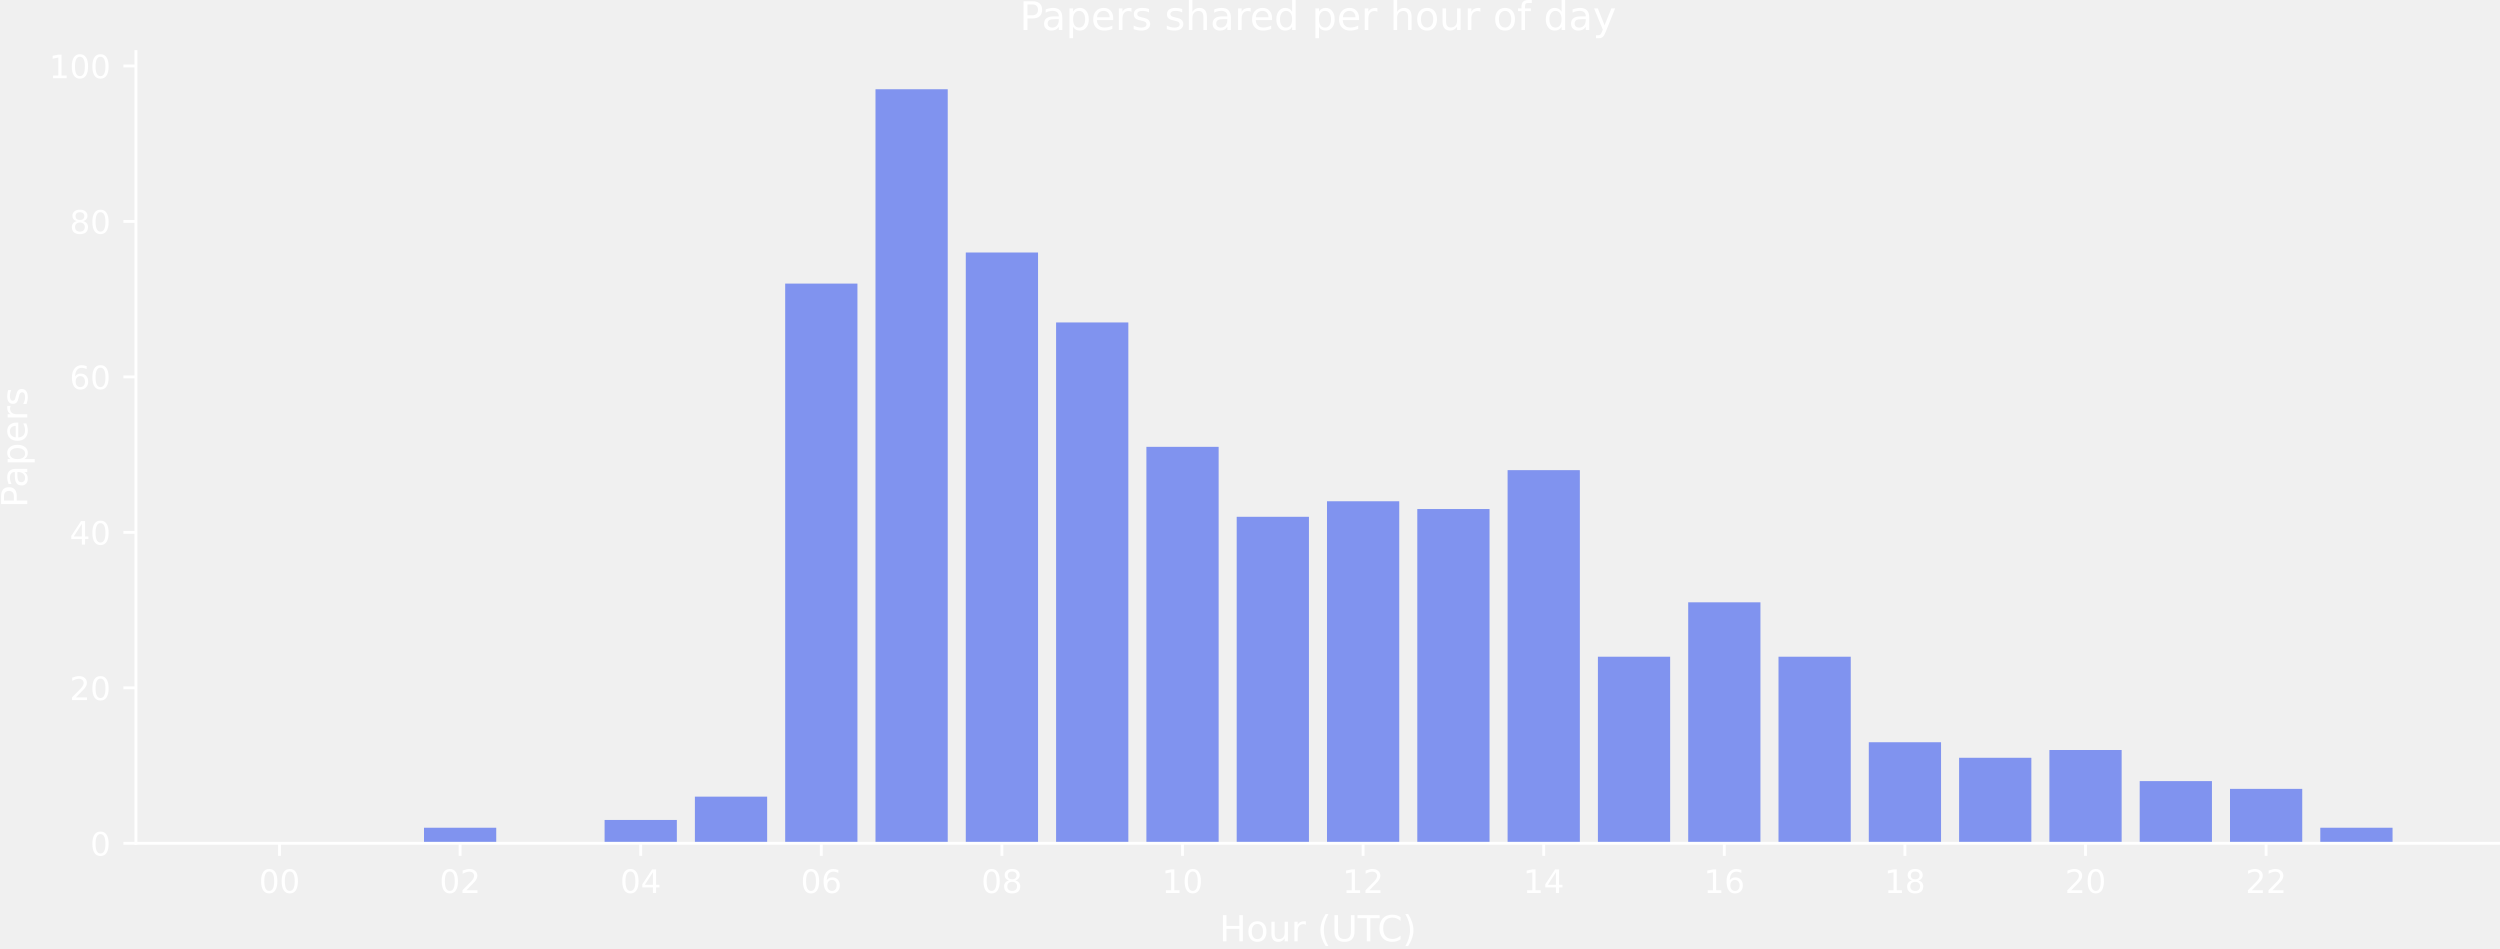
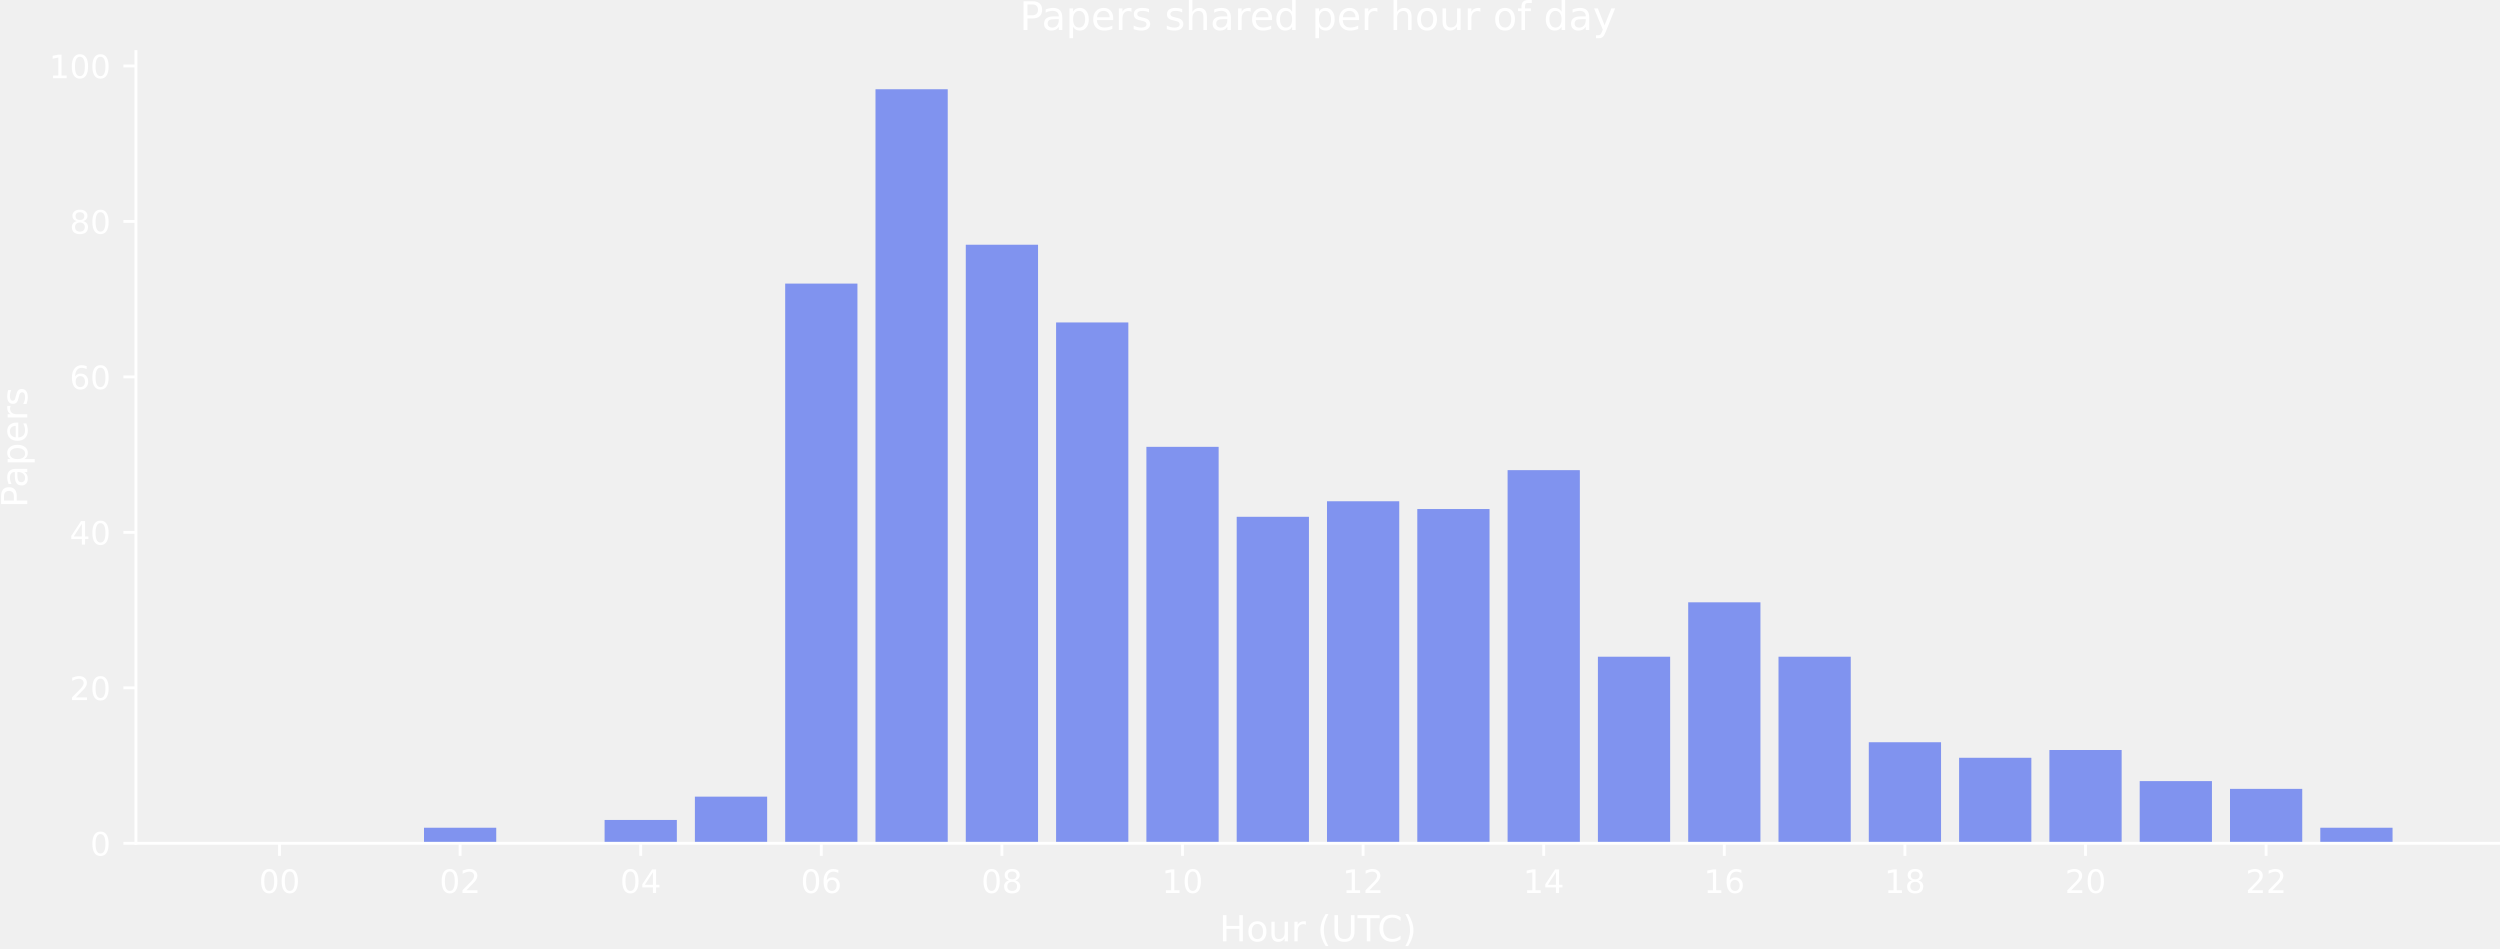
<svg xmlns="http://www.w3.org/2000/svg" xmlns:xlink="http://www.w3.org/1999/xlink" width="696.24pt" height="264.24pt" viewBox="0 0 696.24 264.24" version="1.1">
  <defs>
    <style type="text/css">*{stroke-linejoin: round; stroke-linecap: butt}</style>
  </defs>
  <g id="figure_1">
    <g id="patch_1">
      <path d="M 0 264.24  L 696.24 264.24  L 696.24 0  L 0 0  L 0 264.24  z " style="fill: none" />
    </g>
    <g id="axes_1">
      <g id="patch_2">
        <path d="M 37.857 234.852  L 696.24 234.852  L 696.24 14.358  L 37.857 14.358  L 37.857 234.852  z " style="fill: none" />
      </g>
      <g id="patch_3">
-         <path d="M 67.783 234.852  L 87.902 234.852  L 87.902 234.852  L 67.783 234.852  z " clip-path="url(#pad58ebf31c)" style="fill: #4361ee; opacity: 0.65" />
+         <path d="M 67.783 234.852  L 87.902 234.852  L 87.902 234.852  L 67.783 234.852  z " clip-path="url(#p3f6ea0f209)" style="fill: #4361ee; opacity: 0.65" />
      </g>
      <g id="patch_4">
-         <path d="M 92.932 234.852  L 113.05 234.852  L 113.05 234.852  L 92.932 234.852  z " clip-path="url(#pad58ebf31c)" style="fill: #4361ee; opacity: 0.65" />
+         <path d="M 92.932 234.852  L 113.05 234.852  L 113.05 234.852  L 92.932 234.852  z " clip-path="url(#p3f6ea0f209)" style="fill: #4361ee; opacity: 0.65" />
      </g>
      <g id="patch_5">
-         <path d="M 118.08 234.852  L 138.199 234.852  L 138.199 230.522  L 118.08 230.522  z " clip-path="url(#pad58ebf31c)" style="fill: #4361ee; opacity: 0.65" />
+         <path d="M 118.08 234.852  L 138.199 234.852  L 138.199 230.522  L 118.08 230.522  z " clip-path="url(#p3f6ea0f209)" style="fill: #4361ee; opacity: 0.65" />
      </g>
      <g id="patch_6">
-         <path d="M 143.228 234.852  L 163.347 234.852  L 163.347 234.852  L 143.228 234.852  z " clip-path="url(#pad58ebf31c)" style="fill: #4361ee; opacity: 0.65" />
+         <path d="M 143.228 234.852  L 163.347 234.852  L 163.347 234.852  L 143.228 234.852  z " clip-path="url(#p3f6ea0f209)" style="fill: #4361ee; opacity: 0.65" />
      </g>
      <g id="patch_7">
-         <path d="M 168.377 234.852  L 188.495 234.852  L 188.495 228.357  L 168.377 228.357  z " clip-path="url(#pad58ebf31c)" style="fill: #4361ee; opacity: 0.65" />
+         <path d="M 168.377 234.852  L 188.495 234.852  L 188.495 228.357  L 168.377 228.357  z " clip-path="url(#p3f6ea0f209)" style="fill: #4361ee; opacity: 0.65" />
      </g>
      <g id="patch_8">
-         <path d="M 193.525 234.852  L 213.644 234.852  L 213.644 221.862  L 193.525 221.862  z " clip-path="url(#pad58ebf31c)" style="fill: #4361ee; opacity: 0.65" />
+         <path d="M 193.525 234.852  L 213.644 234.852  L 213.644 221.862  L 193.525 221.862  z " clip-path="url(#p3f6ea0f209)" style="fill: #4361ee; opacity: 0.65" />
      </g>
      <g id="patch_9">
-         <path d="M 218.673 234.852  L 238.792 234.852  L 238.792 78.98  L 218.673 78.98  z " clip-path="url(#pad58ebf31c)" style="fill: #4361ee; opacity: 0.65" />
+         <path d="M 218.673 234.852  L 238.792 234.852  L 238.792 78.98  L 218.673 78.98  z " clip-path="url(#p3f6ea0f209)" style="fill: #4361ee; opacity: 0.65" />
      </g>
      <g id="patch_10">
-         <path d="M 243.822 234.852  L 263.94 234.852  L 263.94 24.858  L 243.822 24.858  z " clip-path="url(#pad58ebf31c)" style="fill: #4361ee; opacity: 0.65" />
+         <path d="M 243.822 234.852  L 263.94 234.852  L 263.94 24.858  L 243.822 24.858  z " clip-path="url(#p3f6ea0f209)" style="fill: #4361ee; opacity: 0.65" />
      </g>
      <g id="patch_11">
-         <path d="M 268.97 234.852  L 289.089 234.852  L 289.089 70.32  L 268.97 70.32  z " clip-path="url(#pad58ebf31c)" style="fill: #4361ee; opacity: 0.65" />
+         <path d="M 268.97 234.852  L 289.089 234.852  L 289.089 68.156  L 268.97 68.156  z " clip-path="url(#p3f6ea0f209)" style="fill: #4361ee; opacity: 0.65" />
      </g>
      <g id="patch_12">
-         <path d="M 294.118 234.852  L 314.237 234.852  L 314.237 89.804  L 294.118 89.804  z " clip-path="url(#pad58ebf31c)" style="fill: #4361ee; opacity: 0.65" />
+         <path d="M 294.118 234.852  L 314.237 234.852  L 314.237 89.804  L 294.118 89.804  z " clip-path="url(#p3f6ea0f209)" style="fill: #4361ee; opacity: 0.65" />
      </g>
      <g id="patch_13">
-         <path d="M 319.267 234.852  L 339.385 234.852  L 339.385 124.443  L 319.267 124.443  z " clip-path="url(#pad58ebf31c)" style="fill: #4361ee; opacity: 0.65" />
+         <path d="M 319.267 234.852  L 339.385 234.852  L 339.385 124.443  L 319.267 124.443  z " clip-path="url(#p3f6ea0f209)" style="fill: #4361ee; opacity: 0.65" />
      </g>
      <g id="patch_14">
-         <path d="M 344.415 234.852  L 364.534 234.852  L 364.534 143.926  L 344.415 143.926  z " clip-path="url(#pad58ebf31c)" style="fill: #4361ee; opacity: 0.65" />
+         <path d="M 344.415 234.852  L 364.534 234.852  L 364.534 143.926  L 344.415 143.926  z " clip-path="url(#p3f6ea0f209)" style="fill: #4361ee; opacity: 0.65" />
      </g>
      <g id="patch_15">
-         <path d="M 369.563 234.852  L 389.682 234.852  L 389.682 139.597  L 369.563 139.597  z " clip-path="url(#pad58ebf31c)" style="fill: #4361ee; opacity: 0.65" />
+         <path d="M 369.563 234.852  L 389.682 234.852  L 389.682 139.597  L 369.563 139.597  z " clip-path="url(#p3f6ea0f209)" style="fill: #4361ee; opacity: 0.65" />
      </g>
      <g id="patch_16">
-         <path d="M 394.712 234.852  L 414.83 234.852  L 414.83 141.762  L 394.712 141.762  z " clip-path="url(#pad58ebf31c)" style="fill: #4361ee; opacity: 0.65" />
+         <path d="M 394.712 234.852  L 414.83 234.852  L 414.83 141.762  L 394.712 141.762  z " clip-path="url(#p3f6ea0f209)" style="fill: #4361ee; opacity: 0.65" />
      </g>
      <g id="patch_17">
-         <path d="M 419.86 234.852  L 439.979 234.852  L 439.979 130.937  L 419.86 130.937  z " clip-path="url(#pad58ebf31c)" style="fill: #4361ee; opacity: 0.65" />
+         <path d="M 419.86 234.852  L 439.979 234.852  L 439.979 130.937  L 419.86 130.937  z " clip-path="url(#p3f6ea0f209)" style="fill: #4361ee; opacity: 0.65" />
      </g>
      <g id="patch_18">
-         <path d="M 445.008 234.852  L 465.127 234.852  L 465.127 182.894  L 445.008 182.894  z " clip-path="url(#pad58ebf31c)" style="fill: #4361ee; opacity: 0.65" />
+         <path d="M 445.008 234.852  L 465.127 234.852  L 465.127 182.894  L 445.008 182.894  z " clip-path="url(#p3f6ea0f209)" style="fill: #4361ee; opacity: 0.65" />
      </g>
      <g id="patch_19">
-         <path d="M 470.157 234.852  L 490.275 234.852  L 490.275 167.74  L 470.157 167.74  z " clip-path="url(#pad58ebf31c)" style="fill: #4361ee; opacity: 0.65" />
+         <path d="M 470.157 234.852  L 490.275 234.852  L 490.275 167.74  L 470.157 167.74  z " clip-path="url(#p3f6ea0f209)" style="fill: #4361ee; opacity: 0.65" />
      </g>
      <g id="patch_20">
-         <path d="M 495.305 234.852  L 515.424 234.852  L 515.424 182.894  L 495.305 182.894  z " clip-path="url(#pad58ebf31c)" style="fill: #4361ee; opacity: 0.65" />
+         <path d="M 495.305 234.852  L 515.424 234.852  L 515.424 182.894  L 495.305 182.894  z " clip-path="url(#p3f6ea0f209)" style="fill: #4361ee; opacity: 0.65" />
      </g>
      <g id="patch_21">
-         <path d="M 520.453 234.852  L 540.572 234.852  L 540.572 206.708  L 520.453 206.708  z " clip-path="url(#pad58ebf31c)" style="fill: #4361ee; opacity: 0.65" />
+         <path d="M 520.453 234.852  L 540.572 234.852  L 540.572 206.708  L 520.453 206.708  z " clip-path="url(#p3f6ea0f209)" style="fill: #4361ee; opacity: 0.65" />
      </g>
      <g id="patch_22">
-         <path d="M 545.602 234.852  L 565.72 234.852  L 565.72 211.038  L 545.602 211.038  z " clip-path="url(#pad58ebf31c)" style="fill: #4361ee; opacity: 0.65" />
+         <path d="M 545.602 234.852  L 565.72 234.852  L 565.72 211.038  L 545.602 211.038  z " clip-path="url(#p3f6ea0f209)" style="fill: #4361ee; opacity: 0.65" />
      </g>
      <g id="patch_23">
-         <path d="M 570.75 234.852  L 590.869 234.852  L 590.869 208.873  L 570.75 208.873  z " clip-path="url(#pad58ebf31c)" style="fill: #4361ee; opacity: 0.65" />
+         <path d="M 570.75 234.852  L 590.869 234.852  L 590.869 208.873  L 570.75 208.873  z " clip-path="url(#p3f6ea0f209)" style="fill: #4361ee; opacity: 0.65" />
      </g>
      <g id="patch_24">
-         <path d="M 595.898 234.852  L 616.017 234.852  L 616.017 217.533  L 595.898 217.533  z " clip-path="url(#pad58ebf31c)" style="fill: #4361ee; opacity: 0.65" />
+         <path d="M 595.898 234.852  L 616.017 234.852  L 616.017 217.533  L 595.898 217.533  z " clip-path="url(#p3f6ea0f209)" style="fill: #4361ee; opacity: 0.65" />
      </g>
      <g id="patch_25">
-         <path d="M 621.047 234.852  L 641.165 234.852  L 641.165 219.697  L 621.047 219.697  z " clip-path="url(#pad58ebf31c)" style="fill: #4361ee; opacity: 0.65" />
+         <path d="M 621.047 234.852  L 641.165 234.852  L 641.165 219.697  L 621.047 219.697  z " clip-path="url(#p3f6ea0f209)" style="fill: #4361ee; opacity: 0.65" />
      </g>
      <g id="patch_26">
-         <path d="M 646.195 234.852  L 666.313 234.852  L 666.313 230.522  L 646.195 230.522  z " clip-path="url(#pad58ebf31c)" style="fill: #4361ee; opacity: 0.65" />
+         <path d="M 646.195 234.852  L 666.313 234.852  L 666.313 230.522  L 646.195 230.522  z " clip-path="url(#p3f6ea0f209)" style="fill: #4361ee; opacity: 0.65" />
      </g>
      <g id="matplotlib.axis_1">
        <g id="xtick_1">
          <g id="line2d_1">
            <defs>
-               <path id="me56c98d432" d="M 0 0  L 0 3.5  " style="stroke: #ffffff; stroke-width: 0.8" />
+               <path id="mb458941809" d="M 0 0  L 0 3.5  " style="stroke: #ffffff; stroke-width: 0.8" />
            </defs>
            <g>
-               <use xlink:href="#me56c98d432" x="77.843" y="234.852" style="fill: #ffffff; stroke: #ffffff; stroke-width: 0.8" />
+               <use xlink:href="#mb458941809" x="77.843" y="234.852" style="fill: #ffffff; stroke: #ffffff; stroke-width: 0.8" />
            </g>
          </g>
          <g id="text_1">
            <text style="font-size: 9px; font-family: 'DejaVu Sans', 'Liberation Sans', 'Noto Sans', 'FreeSans', sans-serif; text-anchor: middle; fill: #ffffff" x="77.843" y="248.69" transform="rotate(-0 77.84271 248.6902)">00</text>
          </g>
        </g>
        <g id="xtick_2">
          <g id="line2d_2">
            <g>
-               <use xlink:href="#me56c98d432" x="128.139" y="234.852" style="fill: #ffffff; stroke: #ffffff; stroke-width: 0.8" />
+               <use xlink:href="#mb458941809" x="128.139" y="234.852" style="fill: #ffffff; stroke: #ffffff; stroke-width: 0.8" />
            </g>
          </g>
          <g id="text_2">
            <text style="font-size: 9px; font-family: 'DejaVu Sans', 'Liberation Sans', 'Noto Sans', 'FreeSans', sans-serif; text-anchor: middle; fill: #ffffff" x="128.139" y="248.69" transform="rotate(-0 128.1394 248.6902)">02</text>
          </g>
        </g>
        <g id="xtick_3">
          <g id="line2d_3">
            <g>
-               <use xlink:href="#me56c98d432" x="178.436" y="234.852" style="fill: #ffffff; stroke: #ffffff; stroke-width: 0.8" />
+               <use xlink:href="#mb458941809" x="178.436" y="234.852" style="fill: #ffffff; stroke: #ffffff; stroke-width: 0.8" />
            </g>
          </g>
          <g id="text_3">
            <text style="font-size: 9px; font-family: 'DejaVu Sans', 'Liberation Sans', 'Noto Sans', 'FreeSans', sans-serif; text-anchor: middle; fill: #ffffff" x="178.436" y="248.69" transform="rotate(-0 178.436 248.6902)">04</text>
          </g>
        </g>
        <g id="xtick_4">
          <g id="line2d_4">
            <g>
-               <use xlink:href="#me56c98d432" x="228.733" y="234.852" style="fill: #ffffff; stroke: #ffffff; stroke-width: 0.8" />
+               <use xlink:href="#mb458941809" x="228.733" y="234.852" style="fill: #ffffff; stroke: #ffffff; stroke-width: 0.8" />
            </g>
          </g>
          <g id="text_4">
            <text style="font-size: 9px; font-family: 'DejaVu Sans', 'Liberation Sans', 'Noto Sans', 'FreeSans', sans-serif; text-anchor: middle; fill: #ffffff" x="228.733" y="248.69" transform="rotate(-0 228.7327 248.6902)">06</text>
          </g>
        </g>
        <g id="xtick_5">
          <g id="line2d_5">
            <g>
-               <use xlink:href="#me56c98d432" x="279.029" y="234.852" style="fill: #ffffff; stroke: #ffffff; stroke-width: 0.8" />
+               <use xlink:href="#mb458941809" x="279.029" y="234.852" style="fill: #ffffff; stroke: #ffffff; stroke-width: 0.8" />
            </g>
          </g>
          <g id="text_5">
            <text style="font-size: 9px; font-family: 'DejaVu Sans', 'Liberation Sans', 'Noto Sans', 'FreeSans', sans-serif; text-anchor: middle; fill: #ffffff" x="279.029" y="248.69" transform="rotate(-0 279.0293 248.6902)">08</text>
          </g>
        </g>
        <g id="xtick_6">
          <g id="line2d_6">
            <g>
-               <use xlink:href="#me56c98d432" x="329.326" y="234.852" style="fill: #ffffff; stroke: #ffffff; stroke-width: 0.8" />
+               <use xlink:href="#mb458941809" x="329.326" y="234.852" style="fill: #ffffff; stroke: #ffffff; stroke-width: 0.8" />
            </g>
          </g>
          <g id="text_6">
            <text style="font-size: 9px; font-family: 'DejaVu Sans', 'Liberation Sans', 'Noto Sans', 'FreeSans', sans-serif; text-anchor: middle; fill: #ffffff" x="329.326" y="248.69" transform="rotate(-0 329.326 248.6902)">10</text>
          </g>
        </g>
        <g id="xtick_7">
          <g id="line2d_7">
            <g>
-               <use xlink:href="#me56c98d432" x="379.623" y="234.852" style="fill: #ffffff; stroke: #ffffff; stroke-width: 0.8" />
+               <use xlink:href="#mb458941809" x="379.623" y="234.852" style="fill: #ffffff; stroke: #ffffff; stroke-width: 0.8" />
            </g>
          </g>
          <g id="text_7">
            <text style="font-size: 9px; font-family: 'DejaVu Sans', 'Liberation Sans', 'Noto Sans', 'FreeSans', sans-serif; text-anchor: middle; fill: #ffffff" x="379.623" y="248.69" transform="rotate(-0 379.6226 248.6902)">12</text>
          </g>
        </g>
        <g id="xtick_8">
          <g id="line2d_8">
            <g>
-               <use xlink:href="#me56c98d432" x="429.919" y="234.852" style="fill: #ffffff; stroke: #ffffff; stroke-width: 0.8" />
+               <use xlink:href="#mb458941809" x="429.919" y="234.852" style="fill: #ffffff; stroke: #ffffff; stroke-width: 0.8" />
            </g>
          </g>
          <g id="text_8">
            <text style="font-size: 9px; font-family: 'DejaVu Sans', 'Liberation Sans', 'Noto Sans', 'FreeSans', sans-serif; text-anchor: middle; fill: #ffffff" x="429.919" y="248.69" transform="rotate(-0 429.9192 248.6902)">14</text>
          </g>
        </g>
        <g id="xtick_9">
          <g id="line2d_9">
            <g>
-               <use xlink:href="#me56c98d432" x="480.216" y="234.852" style="fill: #ffffff; stroke: #ffffff; stroke-width: 0.8" />
+               <use xlink:href="#mb458941809" x="480.216" y="234.852" style="fill: #ffffff; stroke: #ffffff; stroke-width: 0.8" />
            </g>
          </g>
          <g id="text_9">
            <text style="font-size: 9px; font-family: 'DejaVu Sans', 'Liberation Sans', 'Noto Sans', 'FreeSans', sans-serif; text-anchor: middle; fill: #ffffff" x="480.216" y="248.69" transform="rotate(-0 480.2159 248.6902)">16</text>
          </g>
        </g>
        <g id="xtick_10">
          <g id="line2d_10">
            <g>
-               <use xlink:href="#me56c98d432" x="530.513" y="234.852" style="fill: #ffffff; stroke: #ffffff; stroke-width: 0.8" />
+               <use xlink:href="#mb458941809" x="530.513" y="234.852" style="fill: #ffffff; stroke: #ffffff; stroke-width: 0.8" />
            </g>
          </g>
          <g id="text_10">
            <text style="font-size: 9px; font-family: 'DejaVu Sans', 'Liberation Sans', 'Noto Sans', 'FreeSans', sans-serif; text-anchor: middle; fill: #ffffff" x="530.513" y="248.69" transform="rotate(-0 530.5125 248.6902)">18</text>
          </g>
        </g>
        <g id="xtick_11">
          <g id="line2d_11">
            <g>
-               <use xlink:href="#me56c98d432" x="580.809" y="234.852" style="fill: #ffffff; stroke: #ffffff; stroke-width: 0.8" />
+               <use xlink:href="#mb458941809" x="580.809" y="234.852" style="fill: #ffffff; stroke: #ffffff; stroke-width: 0.8" />
            </g>
          </g>
          <g id="text_11">
            <text style="font-size: 9px; font-family: 'DejaVu Sans', 'Liberation Sans', 'Noto Sans', 'FreeSans', sans-serif; text-anchor: middle; fill: #ffffff" x="580.809" y="248.69" transform="rotate(-0 580.8092 248.6902)">20</text>
          </g>
        </g>
        <g id="xtick_12">
          <g id="line2d_12">
            <g>
-               <use xlink:href="#me56c98d432" x="631.106" y="234.852" style="fill: #ffffff; stroke: #ffffff; stroke-width: 0.8" />
+               <use xlink:href="#mb458941809" x="631.106" y="234.852" style="fill: #ffffff; stroke: #ffffff; stroke-width: 0.8" />
            </g>
          </g>
          <g id="text_12">
            <text style="font-size: 9px; font-family: 'DejaVu Sans', 'Liberation Sans', 'Noto Sans', 'FreeSans', sans-serif; text-anchor: middle; fill: #ffffff" x="631.106" y="248.69" transform="rotate(-0 631.1058 248.6902)">22</text>
          </g>
        </g>
        <g id="text_13">
          <text style="font-size: 10px; font-family: 'DejaVu Sans', 'Liberation Sans', 'Noto Sans', 'FreeSans', sans-serif; text-anchor: middle; fill: #ffffff" x="367.048" y="262.16" transform="rotate(-0 367.0484 262.1603)">Hour (UTC)</text>
        </g>
      </g>
      <g id="matplotlib.axis_2">
        <g id="ytick_1">
          <g id="line2d_13">
            <defs>
-               <path id="m609aa0feff" d="M 0 0  L -3.5 0  " style="stroke: #ffffff; stroke-width: 0.8" />
+               <path id="m4005be0566" d="M 0 0  L -3.5 0  " style="stroke: #ffffff; stroke-width: 0.8" />
            </defs>
            <g>
-               <use xlink:href="#m609aa0feff" x="37.857" y="234.852" style="fill: #ffffff; stroke: #ffffff; stroke-width: 0.8" />
+               <use xlink:href="#m4005be0566" x="37.857" y="234.852" style="fill: #ffffff; stroke: #ffffff; stroke-width: 0.8" />
            </g>
          </g>
          <g id="text_14">
            <text style="font-size: 9px; font-family: 'DejaVu Sans', 'Liberation Sans', 'Noto Sans', 'FreeSans', sans-serif; text-anchor: end; fill: #ffffff" x="30.857" y="238.271" transform="rotate(-0 30.85687 238.2709)">0</text>
          </g>
        </g>
        <g id="ytick_2">
          <g id="line2d_14">
            <g>
-               <use xlink:href="#m609aa0feff" x="37.857" y="191.554" style="fill: #ffffff; stroke: #ffffff; stroke-width: 0.8" />
+               <use xlink:href="#m4005be0566" x="37.857" y="191.554" style="fill: #ffffff; stroke: #ffffff; stroke-width: 0.8" />
            </g>
          </g>
          <g id="text_15">
            <text style="font-size: 9px; font-family: 'DejaVu Sans', 'Liberation Sans', 'Noto Sans', 'FreeSans', sans-serif; text-anchor: end; fill: #ffffff" x="30.857" y="194.973" transform="rotate(-0 30.85687 194.9732)">20</text>
          </g>
        </g>
        <g id="ytick_3">
          <g id="line2d_15">
            <g>
-               <use xlink:href="#m609aa0feff" x="37.857" y="148.256" style="fill: #ffffff; stroke: #ffffff; stroke-width: 0.8" />
+               <use xlink:href="#m4005be0566" x="37.857" y="148.256" style="fill: #ffffff; stroke: #ffffff; stroke-width: 0.8" />
            </g>
          </g>
          <g id="text_16">
            <text style="font-size: 9px; font-family: 'DejaVu Sans', 'Liberation Sans', 'Noto Sans', 'FreeSans', sans-serif; text-anchor: end; fill: #ffffff" x="30.857" y="151.676" transform="rotate(-0 30.85687 151.6756)">40</text>
          </g>
        </g>
        <g id="ytick_4">
          <g id="line2d_16">
            <g>
-               <use xlink:href="#m609aa0feff" x="37.857" y="104.959" style="fill: #ffffff; stroke: #ffffff; stroke-width: 0.8" />
+               <use xlink:href="#m4005be0566" x="37.857" y="104.959" style="fill: #ffffff; stroke: #ffffff; stroke-width: 0.8" />
            </g>
          </g>
          <g id="text_17">
            <text style="font-size: 9px; font-family: 'DejaVu Sans', 'Liberation Sans', 'Noto Sans', 'FreeSans', sans-serif; text-anchor: end; fill: #ffffff" x="30.857" y="108.378" transform="rotate(-0 30.85687 108.3779)">60</text>
          </g>
        </g>
        <g id="ytick_5">
          <g id="line2d_17">
            <g>
-               <use xlink:href="#m609aa0feff" x="37.857" y="61.661" style="fill: #ffffff; stroke: #ffffff; stroke-width: 0.8" />
+               <use xlink:href="#m4005be0566" x="37.857" y="61.661" style="fill: #ffffff; stroke: #ffffff; stroke-width: 0.8" />
            </g>
          </g>
          <g id="text_18">
            <text style="font-size: 9px; font-family: 'DejaVu Sans', 'Liberation Sans', 'Noto Sans', 'FreeSans', sans-serif; text-anchor: end; fill: #ffffff" x="30.857" y="65.08" transform="rotate(-0 30.85687 65.08026)">80</text>
          </g>
        </g>
        <g id="ytick_6">
          <g id="line2d_18">
            <g>
-               <use xlink:href="#m609aa0feff" x="37.857" y="18.363" style="fill: #ffffff; stroke: #ffffff; stroke-width: 0.8" />
+               <use xlink:href="#m4005be0566" x="37.857" y="18.363" style="fill: #ffffff; stroke: #ffffff; stroke-width: 0.8" />
            </g>
          </g>
          <g id="text_19">
            <text style="font-size: 9px; font-family: 'DejaVu Sans', 'Liberation Sans', 'Noto Sans', 'FreeSans', sans-serif; text-anchor: end; fill: #ffffff" x="30.857" y="21.783" transform="rotate(-0 30.85687 21.78261)">100</text>
          </g>
        </g>
        <g id="text_20">
          <text style="font-size: 10px; font-family: 'DejaVu Sans', 'Liberation Sans', 'Noto Sans', 'FreeSans', sans-serif; text-anchor: middle; fill: #ffffff" x="7.598" y="124.605" transform="rotate(-90 7.598438 124.6049)">Papers</text>
        </g>
      </g>
      <g id="patch_27">
        <path d="M 37.857 234.852  L 37.857 14.358  " style="fill: none; stroke: #ffffff; stroke-width: 0.8; stroke-linejoin: miter; stroke-linecap: square" />
      </g>
      <g id="patch_28">
        <path d="M 37.857 234.852  L 696.24 234.852  " style="fill: none; stroke: #ffffff; stroke-width: 0.8; stroke-linejoin: miter; stroke-linecap: square" />
      </g>
      <g id="text_21">
        <text style="font-size: 11px; font-family: 'DejaVu Sans', 'Liberation Sans', 'Noto Sans', 'FreeSans', sans-serif; text-anchor: middle; fill: #ffffff" x="367.048" y="8.358" transform="rotate(-0 367.0484 8.358281)">Papers shared per hour of day</text>
      </g>
    </g>
  </g>
  <defs>
-     <clipPath id="pad58ebf31c">
+     <clipPath id="p3f6ea0f209">
      <rect x="37.857" y="14.358" width="658.383" height="220.493" />
    </clipPath>
  </defs>
</svg>
